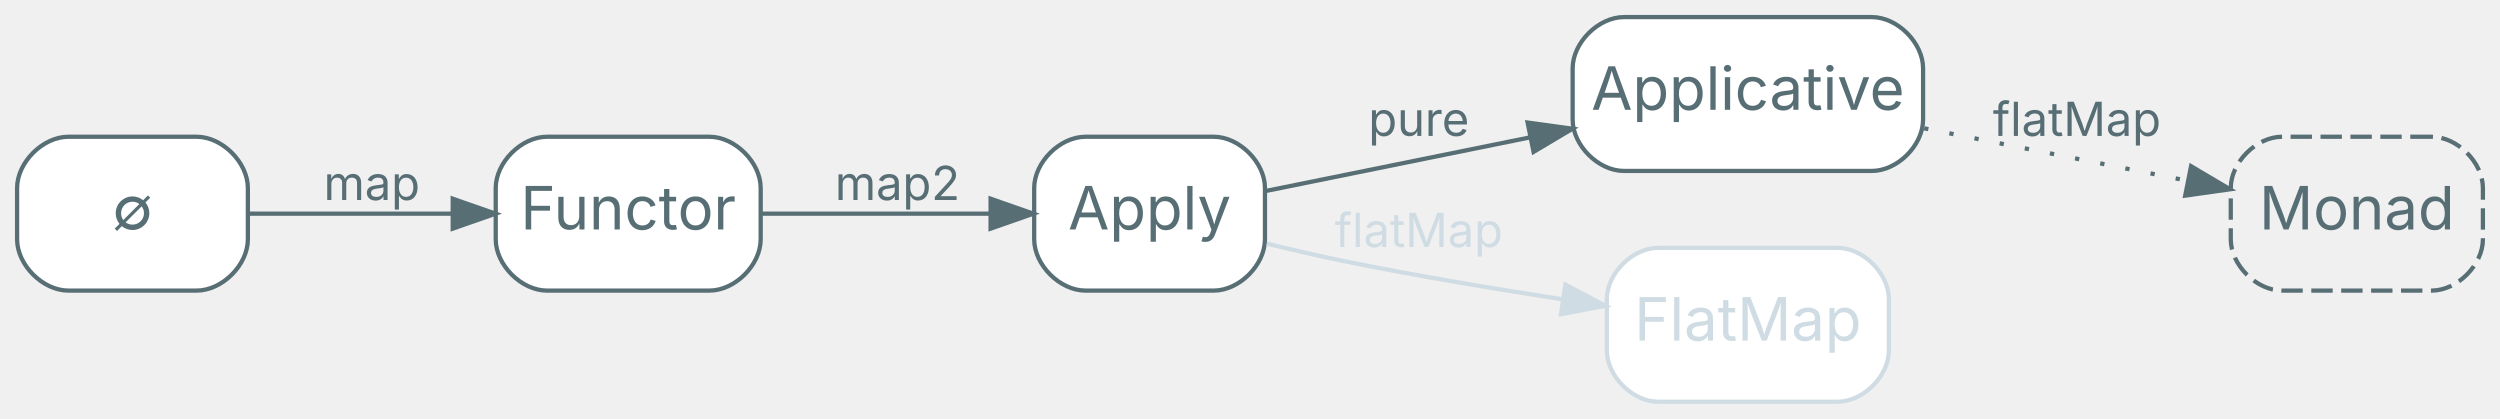
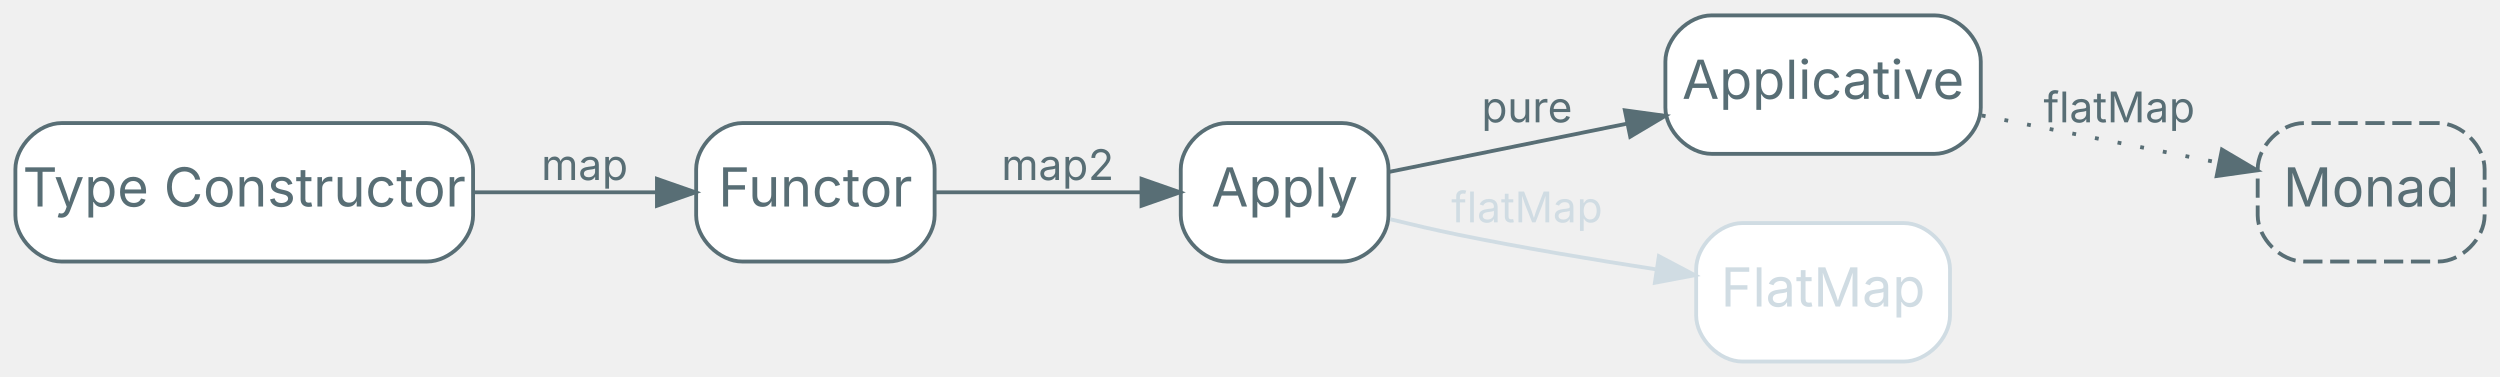
- <svg xmlns="http://www.w3.org/2000/svg" width="585pt" height="98pt" viewBox="0.00 0.00 585.00 98.00">
+ <svg xmlns="http://www.w3.org/2000/svg" width="650pt" height="98pt" viewBox="0.00 0.00 650.00 98.00">
  <g id="graph0" class="graph" transform="scale(1 1) rotate(0) translate(4 94)">
    <g id="node1" class="node">
-       <path fill="#ffffff" stroke="#586e75" d="M42,-62C42,-62 12,-62 12,-62 6,-62 0,-56 0,-50 0,-50 0,-38 0,-38 0,-32 6,-26 12,-26 12,-26 42,-26 42,-26 48,-26 54,-32 54,-38 54,-38 54,-50 54,-50 54,-56 48,-62 42,-62" />
-       <text text-anchor="middle" x="27" y="-40.3" font-family="Inter,Arial" font-size="14.00" fill="#586e75">∅</text>
+       <path fill="#ffffff" stroke="#586e75" d="M107,-62C107,-62 12,-62 12,-62 6,-62 0,-56 0,-50 0,-50 0,-38 0,-38 0,-32 6,-26 12,-26 12,-26 107,-26 107,-26 113,-26 119,-32 119,-38 119,-38 119,-50 119,-50 119,-56 113,-62 107,-62" />
+       <text text-anchor="middle" x="59.5" y="-40.3" font-family="Inter,Arial" font-size="14.00" fill="#586e75">Type Constructor</text>
    </g>
    <g id="node2" class="node">
-       <path fill="#ffffff" stroke="#586e75" d="M162,-62C162,-62 124,-62 124,-62 118,-62 112,-56 112,-50 112,-50 112,-38 112,-38 112,-32 118,-26 124,-26 124,-26 162,-26 162,-26 168,-26 174,-32 174,-38 174,-38 174,-50 174,-50 174,-56 168,-62 162,-62" />
-       <text text-anchor="middle" x="143" y="-40.3" font-family="Inter,Arial" font-size="14.00" fill="#586e75">Functor</text>
+       <path fill="#ffffff" stroke="#586e75" d="M227,-62C227,-62 189,-62 189,-62 183,-62 177,-56 177,-50 177,-50 177,-38 177,-38 177,-32 183,-26 189,-26 189,-26 227,-26 227,-26 233,-26 239,-32 239,-38 239,-38 239,-50 239,-50 239,-56 233,-62 227,-62" />
+       <text text-anchor="middle" x="208" y="-40.3" font-family="Inter,Arial" font-size="14.00" fill="#586e75">Functor</text>
    </g>
    <g id="edge1" class="edge">
-       <path fill="none" stroke="#586e75" d="M54.15,-44C68.28,-44 86.03,-44 101.87,-44" />
-       <polygon fill="#586e75" stroke="#586e75" points="101.94,-47.5 111.94,-44 101.94,-40.5 101.94,-47.5" />
-       <text text-anchor="middle" x="83" y="-47.2" font-family="Inter,Arial" font-size="11.00" fill="#586e75">map</text>
+       <path fill="none" stroke="#586e75" d="M119.24,-44C135.13,-44 151.96,-44 166.59,-44" />
+       <polygon fill="#586e75" stroke="#586e75" points="166.81,-47.5 176.81,-44 166.81,-40.5 166.81,-47.5" />
+       <text text-anchor="middle" x="148" y="-47.2" font-family="Inter,Arial" font-size="11.00" fill="#586e75">map</text>
    </g>
    <g id="node3" class="node">
-       <path fill="#ffffff" stroke="#586e75" d="M280,-62C280,-62 250,-62 250,-62 244,-62 238,-56 238,-50 238,-50 238,-38 238,-38 238,-32 244,-26 250,-26 250,-26 280,-26 280,-26 286,-26 292,-32 292,-38 292,-38 292,-50 292,-50 292,-56 286,-62 280,-62" />
-       <text text-anchor="middle" x="265" y="-40.3" font-family="Inter,Arial" font-size="14.00" fill="#586e75">Apply</text>
+       <path fill="#ffffff" stroke="#586e75" d="M345,-62C345,-62 315,-62 315,-62 309,-62 303,-56 303,-50 303,-50 303,-38 303,-38 303,-32 309,-26 315,-26 315,-26 345,-26 345,-26 351,-26 357,-32 357,-38 357,-38 357,-50 357,-50 357,-56 351,-62 345,-62" />
+       <text text-anchor="middle" x="330" y="-40.3" font-family="Inter,Arial" font-size="14.00" fill="#586e75">Apply</text>
    </g>
    <g id="edge2" class="edge">
-       <path fill="none" stroke="#586e75" d="M174.28,-44C190.5,-44 210.58,-44 227.64,-44" />
-       <polygon fill="#586e75" stroke="#586e75" points="227.8,-47.5 237.8,-44 227.8,-40.5 227.8,-47.5" />
-       <text text-anchor="middle" x="206" y="-47.2" font-family="Inter,Arial" font-size="11.00" fill="#586e75">map2</text>
+       <path fill="none" stroke="#586e75" d="M239.28,-44C255.5,-44 275.58,-44 292.64,-44" />
+       <polygon fill="#586e75" stroke="#586e75" points="292.8,-47.5 302.8,-44 292.8,-40.5 292.8,-47.5" />
+       <text text-anchor="middle" x="271" y="-47.2" font-family="Inter,Arial" font-size="11.00" fill="#586e75">map2</text>
    </g>
    <g id="node4" class="node">
-       <path fill="#ffffff" stroke="#586e75" d="M434,-90C434,-90 376,-90 376,-90 370,-90 364,-84 364,-78 364,-78 364,-66 364,-66 364,-60 370,-54 376,-54 376,-54 434,-54 434,-54 440,-54 446,-60 446,-66 446,-66 446,-78 446,-78 446,-84 440,-90 434,-90" />
-       <text text-anchor="middle" x="405" y="-68.3" font-family="Inter,Arial" font-size="14.00" fill="#586e75">Applicative</text>
+       <path fill="#ffffff" stroke="#586e75" d="M499,-90C499,-90 441,-90 441,-90 435,-90 429,-84 429,-78 429,-78 429,-66 429,-66 429,-60 435,-54 441,-54 441,-54 499,-54 499,-54 505,-54 511,-60 511,-66 511,-66 511,-78 511,-78 511,-84 505,-90 499,-90" />
+       <text text-anchor="middle" x="470" y="-68.3" font-family="Inter,Arial" font-size="14.00" fill="#586e75">Applicative</text>
    </g>
    <g id="edge3" class="edge">
-       <path fill="none" stroke="#586e75" d="M292.28,-49.33C309.69,-52.86 333.07,-57.61 353.95,-61.84" />
-       <polygon fill="#586e75" stroke="#586e75" points="353.46,-65.32 363.96,-63.88 354.86,-58.46 353.46,-65.32" />
-       <text text-anchor="middle" x="328" y="-62.2" font-family="Inter,Arial" font-size="11.00" fill="#586e75">pure</text>
+       <path fill="none" stroke="#586e75" d="M357.28,-49.33C374.69,-52.86 398.07,-57.61 418.95,-61.84" />
+       <polygon fill="#586e75" stroke="#586e75" points="418.46,-65.32 428.96,-63.88 419.86,-58.46 418.46,-65.32" />
+       <text text-anchor="middle" x="393" y="-62.2" font-family="Inter,Arial" font-size="11.00" fill="#586e75">pure</text>
    </g>
    <g id="node5" class="node disabled">
-       <path fill="#ffffff" stroke="#d0dce3" d="M426,-36C426,-36 384,-36 384,-36 378,-36 372,-30 372,-24 372,-24 372,-12 372,-12 372,-6 378,0 384,0 384,0 426,0 426,0 432,0 438,-6 438,-12 438,-12 438,-24 438,-24 438,-30 432,-36 426,-36" />
-       <text text-anchor="middle" x="405" y="-14.3" font-family="Inter,Arial" font-size="14.00" fill="#d0dce3">FlatMap</text>
+       <path fill="#ffffff" stroke="#d0dce3" d="M491,-36C491,-36 449,-36 449,-36 443,-36 437,-30 437,-24 437,-24 437,-12 437,-12 437,-6 443,0 449,0 449,0 491,0 491,0 497,0 503,-6 503,-12 503,-12 503,-24 503,-24 503,-30 497,-36 491,-36" />
+       <text text-anchor="middle" x="470" y="-14.3" font-family="Inter,Arial" font-size="14.00" fill="#d0dce3">FlatMap</text>
    </g>
    <g id="edge4" class="edge disabled">
-       <path fill="none" stroke="#d0dce3" d="M292.44,-37C298.21,-35.58 304.29,-34.17 310,-33 326.74,-29.58 345.28,-26.48 361.44,-23.99" />
-       <polygon fill="#d0dce3" stroke="#d0dce3" points="362.31,-27.4 371.68,-22.45 361.27,-20.48 362.31,-27.4" />
-       <text text-anchor="middle" x="328" y="-36.2" font-family="Inter,Arial" font-size="11.00" fill="#d0dce3">flatMap</text>
+       <path fill="none" stroke="#d0dce3" d="M357.44,-37C363.21,-35.58 369.29,-34.17 375,-33 391.74,-29.58 410.28,-26.48 426.44,-23.99" />
+       <polygon fill="#d0dce3" stroke="#d0dce3" points="427.31,-27.4 436.68,-22.45 426.27,-20.48 427.31,-27.4" />
+       <text text-anchor="middle" x="393" y="-36.2" font-family="Inter,Arial" font-size="11.00" fill="#d0dce3">flatMap</text>
    </g>
    <g id="node6" class="node impossible">
-       <path fill="none" stroke="#586e75" stroke-dasharray="5,2" d="M565,-62C565,-62 530,-62 530,-62 524,-62 518,-56 518,-50 518,-50 518,-38 518,-38 518,-32 524,-26 530,-26 530,-26 565,-26 565,-26 571,-26 577,-32 577,-38 577,-38 577,-50 577,-50 577,-56 571,-62 565,-62" />
-       <text text-anchor="middle" x="547.5" y="-40.3" font-family="Inter,Arial" font-size="14.00" fill="#586e75">Monad</text>
+       <path fill="none" stroke="#586e75" stroke-dasharray="5,2" d="M630,-62C630,-62 595,-62 595,-62 589,-62 583,-56 583,-50 583,-50 583,-38 583,-38 583,-32 589,-26 595,-26 595,-26 630,-26 630,-26 636,-26 642,-32 642,-38 642,-38 642,-50 642,-50 642,-56 636,-62 630,-62" />
+       <text text-anchor="middle" x="612.5" y="-40.3" font-family="Inter,Arial" font-size="14.00" fill="#586e75">Monad</text>
    </g>
    <g id="edge5" class="edge impossible">
-       <path fill="none" stroke="#586e75" stroke-dasharray="1,5" d="M446.26,-63.98C465.65,-60.11 488.78,-55.5 507.93,-51.69" />
-       <polygon fill="#586e75" stroke="#586e75" points="508.71,-55.1 517.83,-49.71 507.34,-48.23 508.71,-55.1" />
-       <text text-anchor="middle" x="482" y="-62.2" font-family="Inter,Arial" font-size="11.00" fill="#586e75">flatMap</text>
+       <path fill="none" stroke="#586e75" stroke-dasharray="1,5" d="M511.26,-63.98C530.65,-60.11 553.78,-55.5 572.93,-51.69" />
+       <polygon fill="#586e75" stroke="#586e75" points="573.71,-55.1 582.83,-49.71 572.34,-48.23 573.71,-55.1" />
+       <text text-anchor="middle" x="547" y="-62.2" font-family="Inter,Arial" font-size="11.00" fill="#586e75">flatMap</text>
    </g>
  </g>
</svg>
